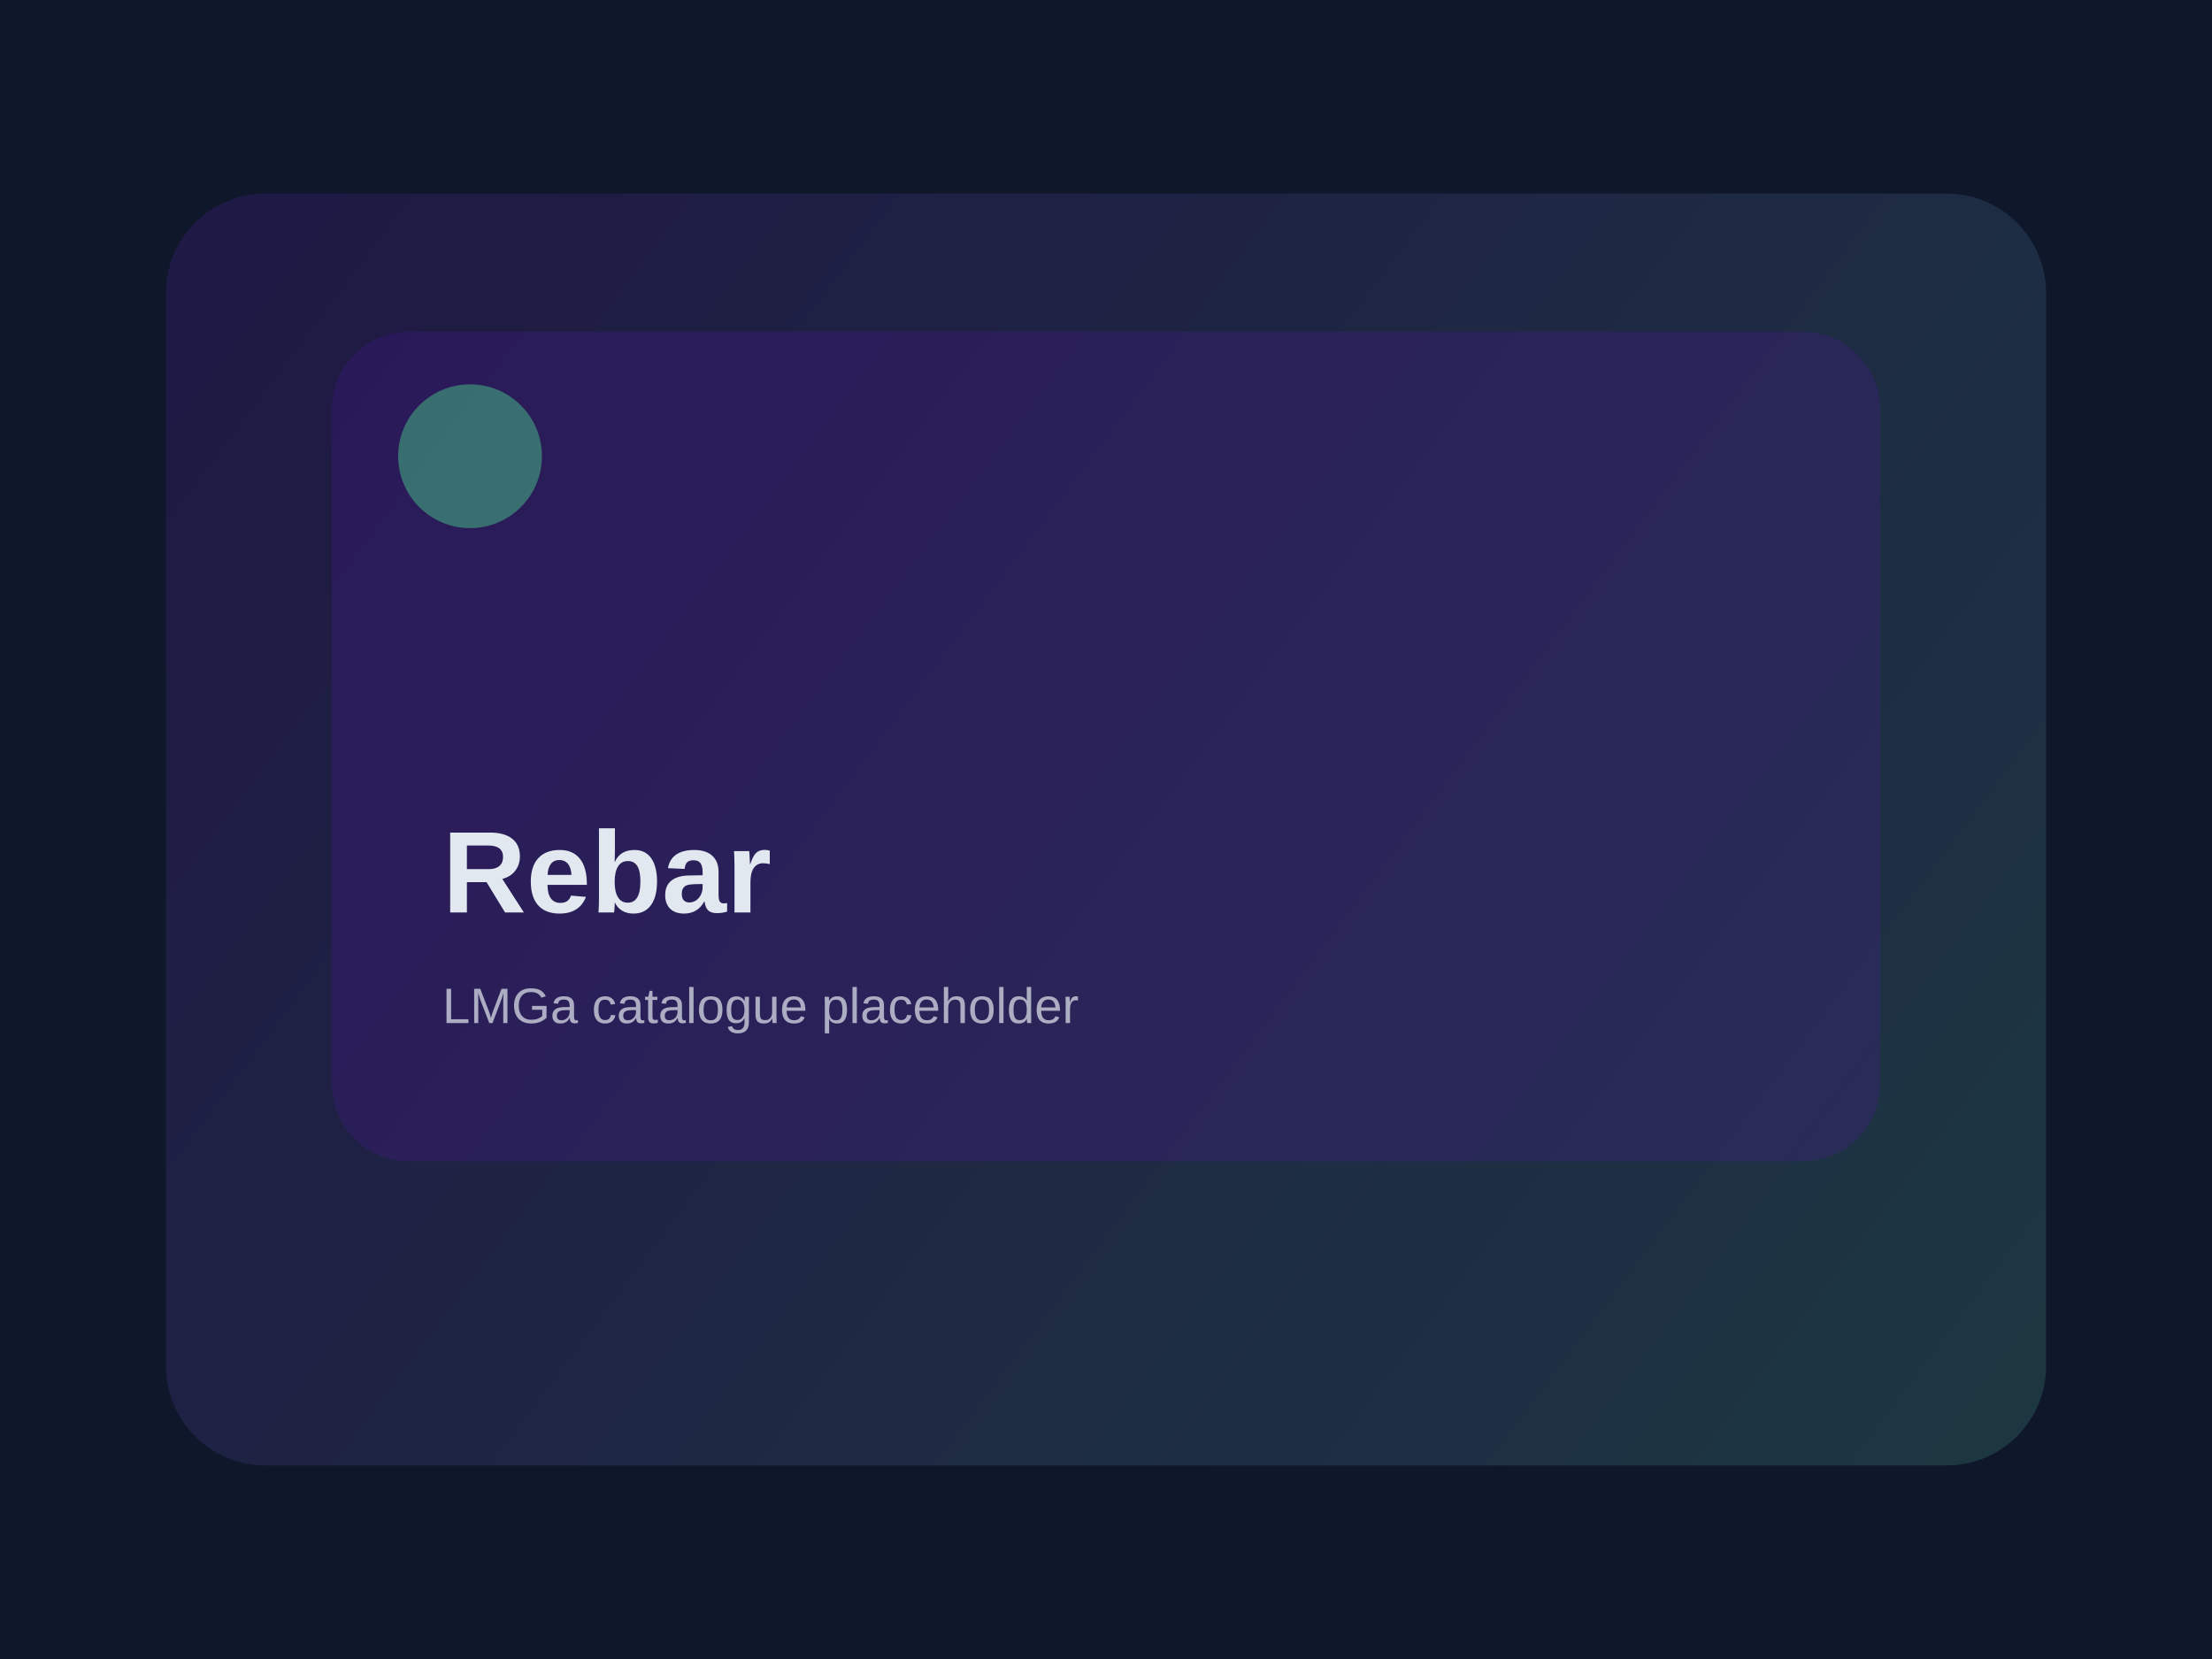
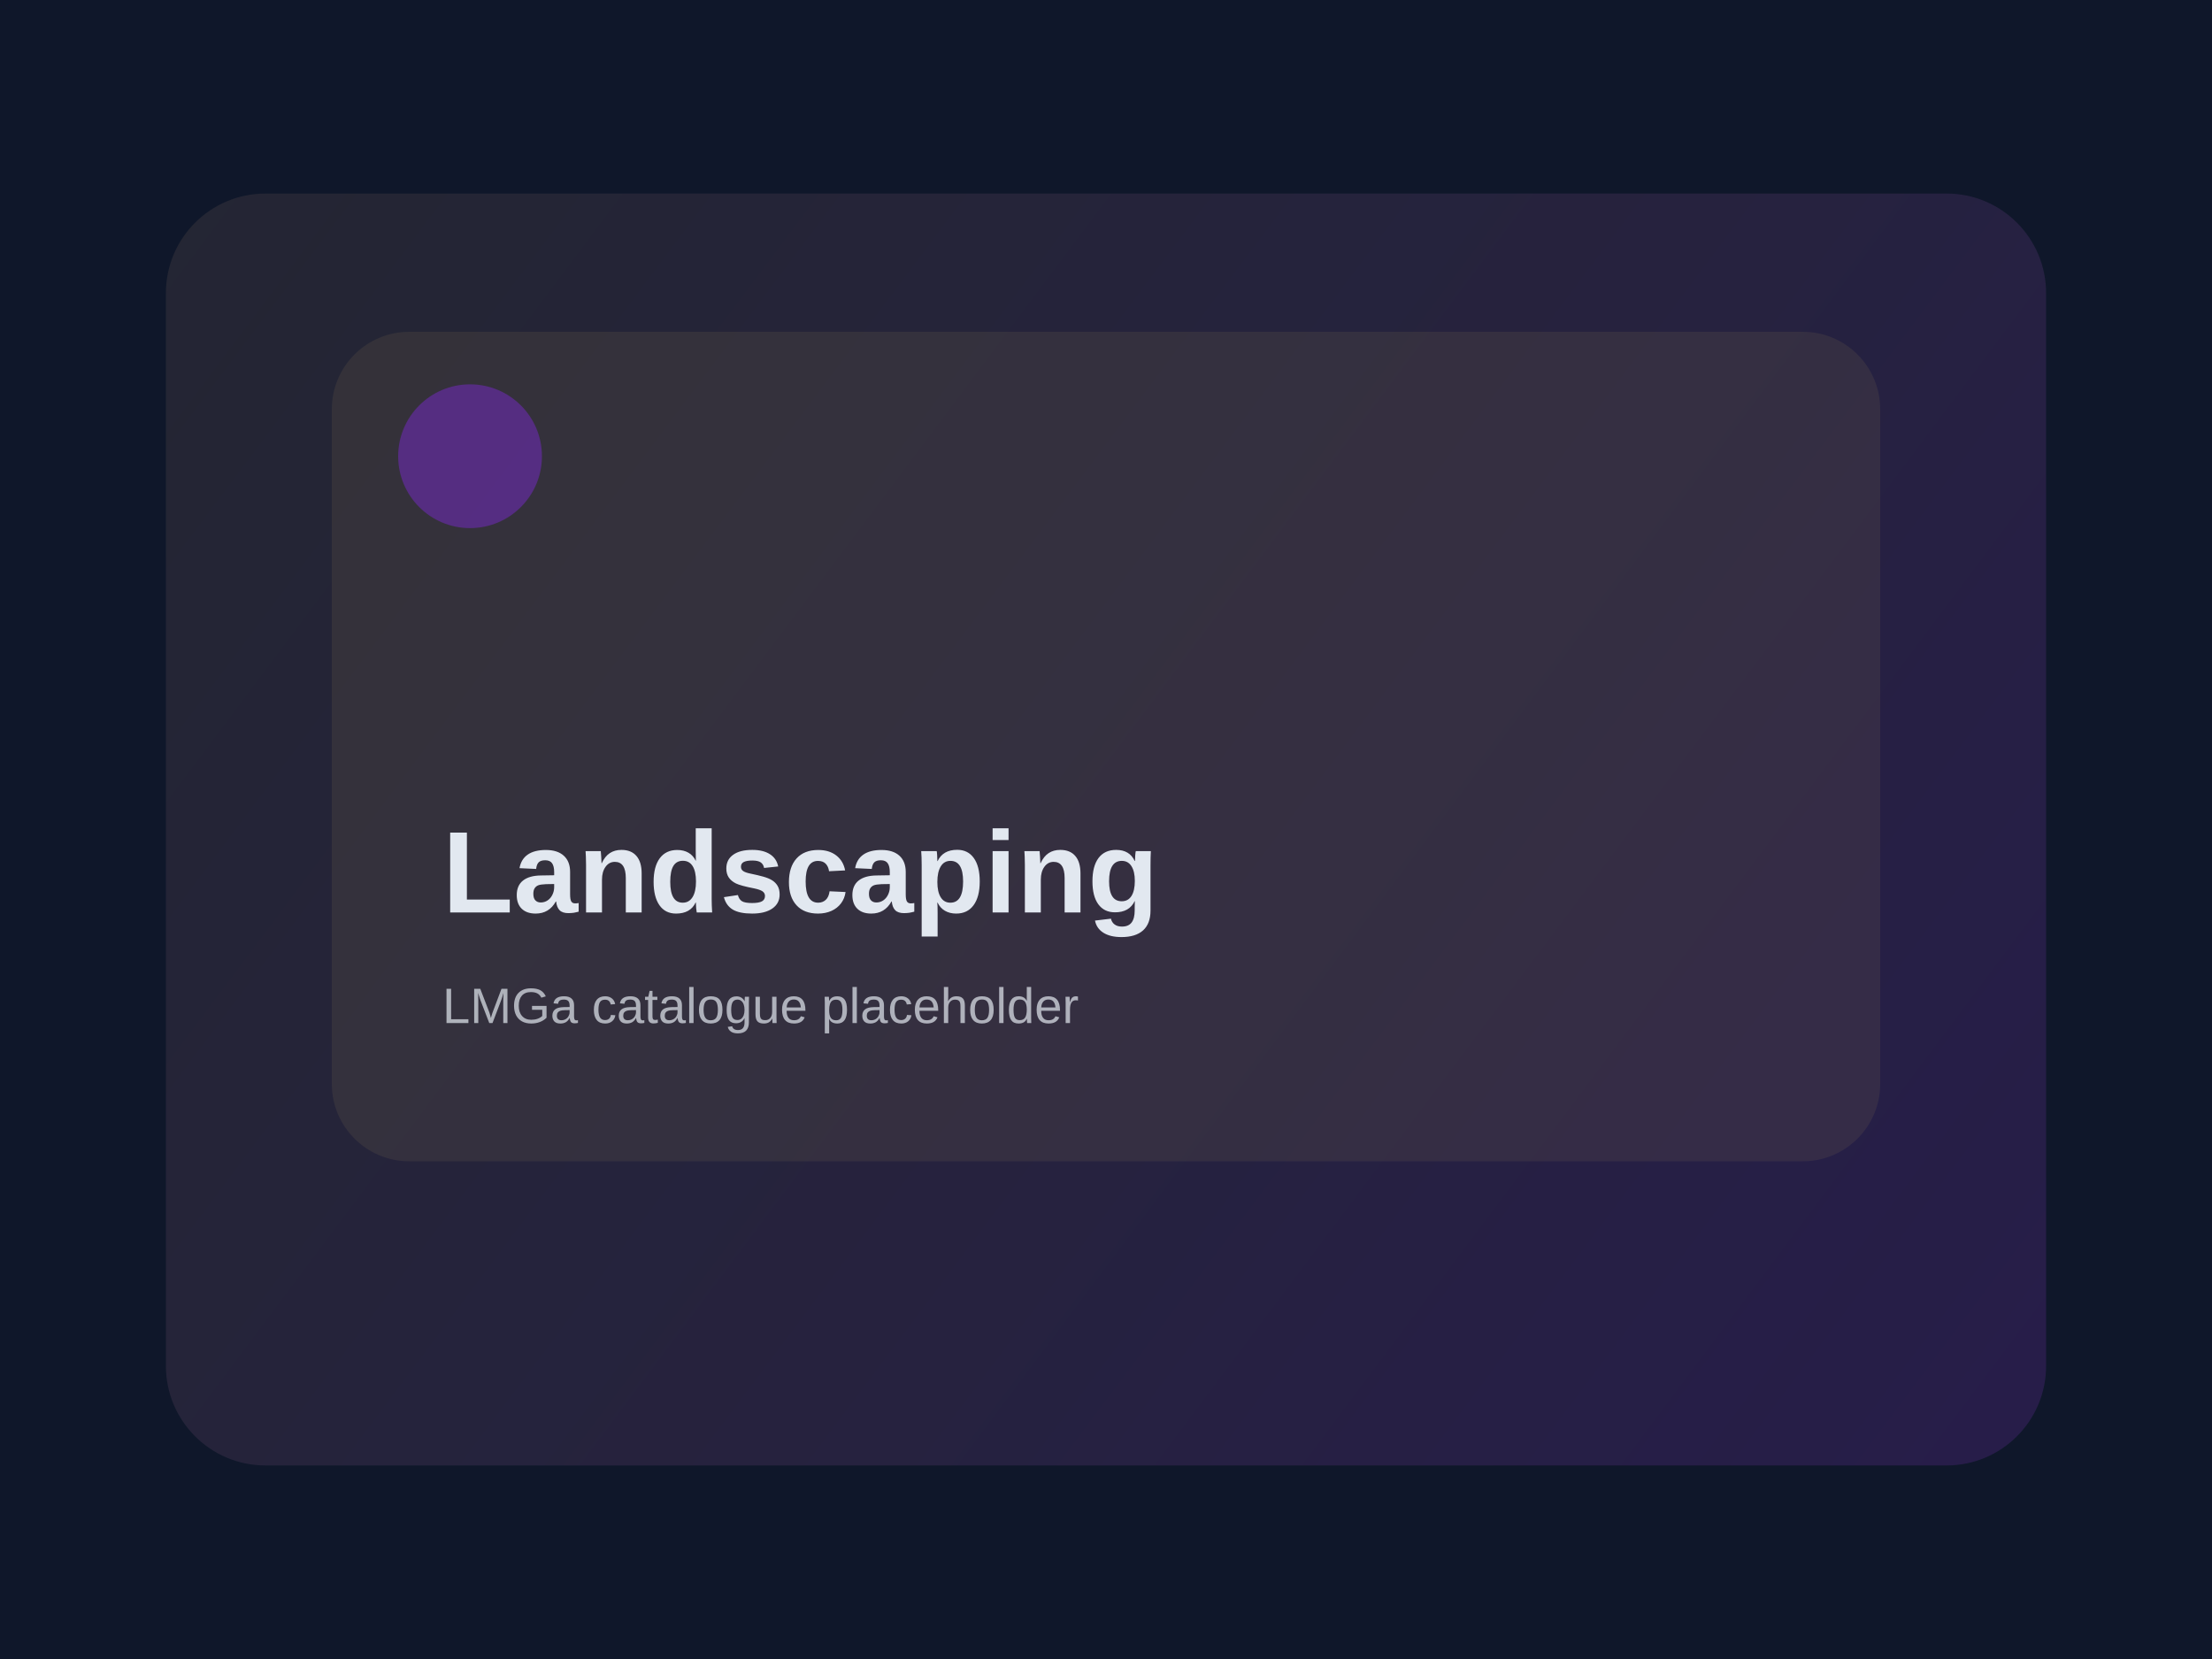
<svg xmlns="http://www.w3.org/2000/svg" width="800" height="600" viewBox="0 0 800 600" fill="none">
  <defs>
    <linearGradient id="g" x1="0" y1="0" x2="800" y2="600" gradientUnits="userSpaceOnUse">
-       <stop offset="0" stop-color="#6112b7" stop-opacity="0.55" />
-       <stop offset="1" stop-color="#42a77f" stop-opacity="0.75" />
+       <stop offset="0" stop-color="#78684e" stop-opacity="0.55" />
+       <stop offset="1" stop-color="#6b29b1" stop-opacity="0.75" />
    </linearGradient>
  </defs>
  <rect width="800" height="600" fill="#0f172a" />
  <rect x="60" y="70" width="680" height="460" rx="36" fill="url(#g)" opacity="0.35" />
-   <rect x="120" y="120" width="560" height="300" rx="28" fill="#6112b7" opacity="0.18" />
-   <circle cx="170" cy="165" r="26" fill="#42a77f" opacity="0.6" />
-   <text x="160" y="330" font-family="Arial, Helvetica, sans-serif" font-size="42" font-weight="700" fill="#e2e8f0">Rebar</text>
+   <rect x="120" y="120" width="560" height="300" rx="28" fill="#78684e" opacity="0.18" />
+   <circle cx="170" cy="165" r="26" fill="#6b29b1" opacity="0.6" />
+   <text x="160" y="330" font-family="Arial, Helvetica, sans-serif" font-size="42" font-weight="700" fill="#e2e8f0">Landscaping</text>
  <text x="160" y="370" font-family="Arial, Helvetica, sans-serif" font-size="18" font-weight="500" fill="#e2e8f0" opacity="0.7">LMGa catalogue placeholder</text>
</svg>
